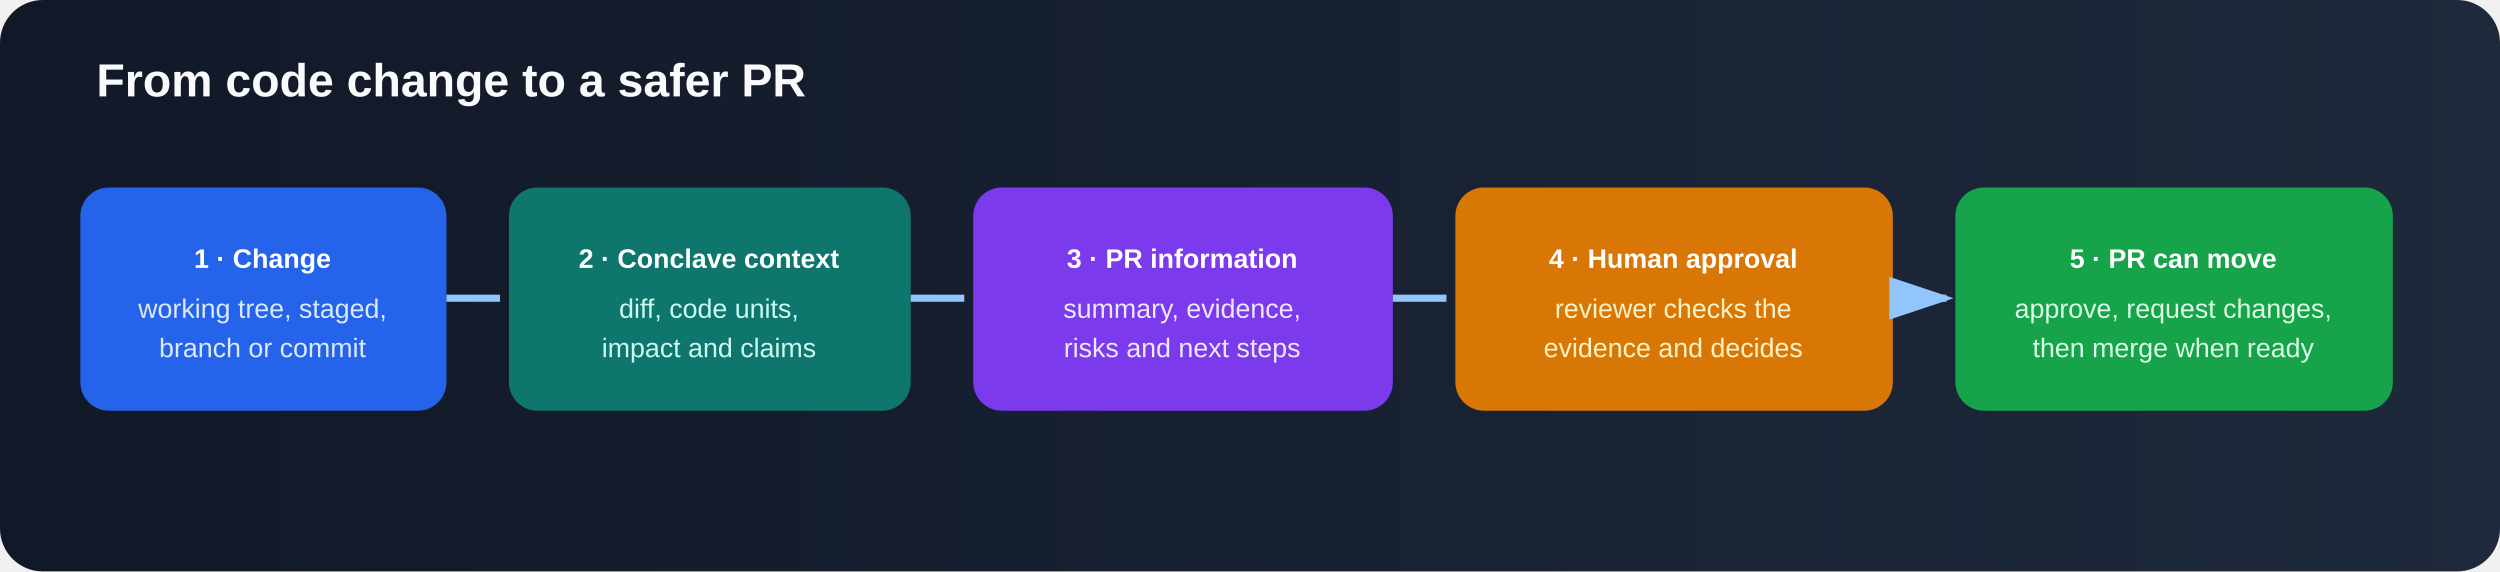
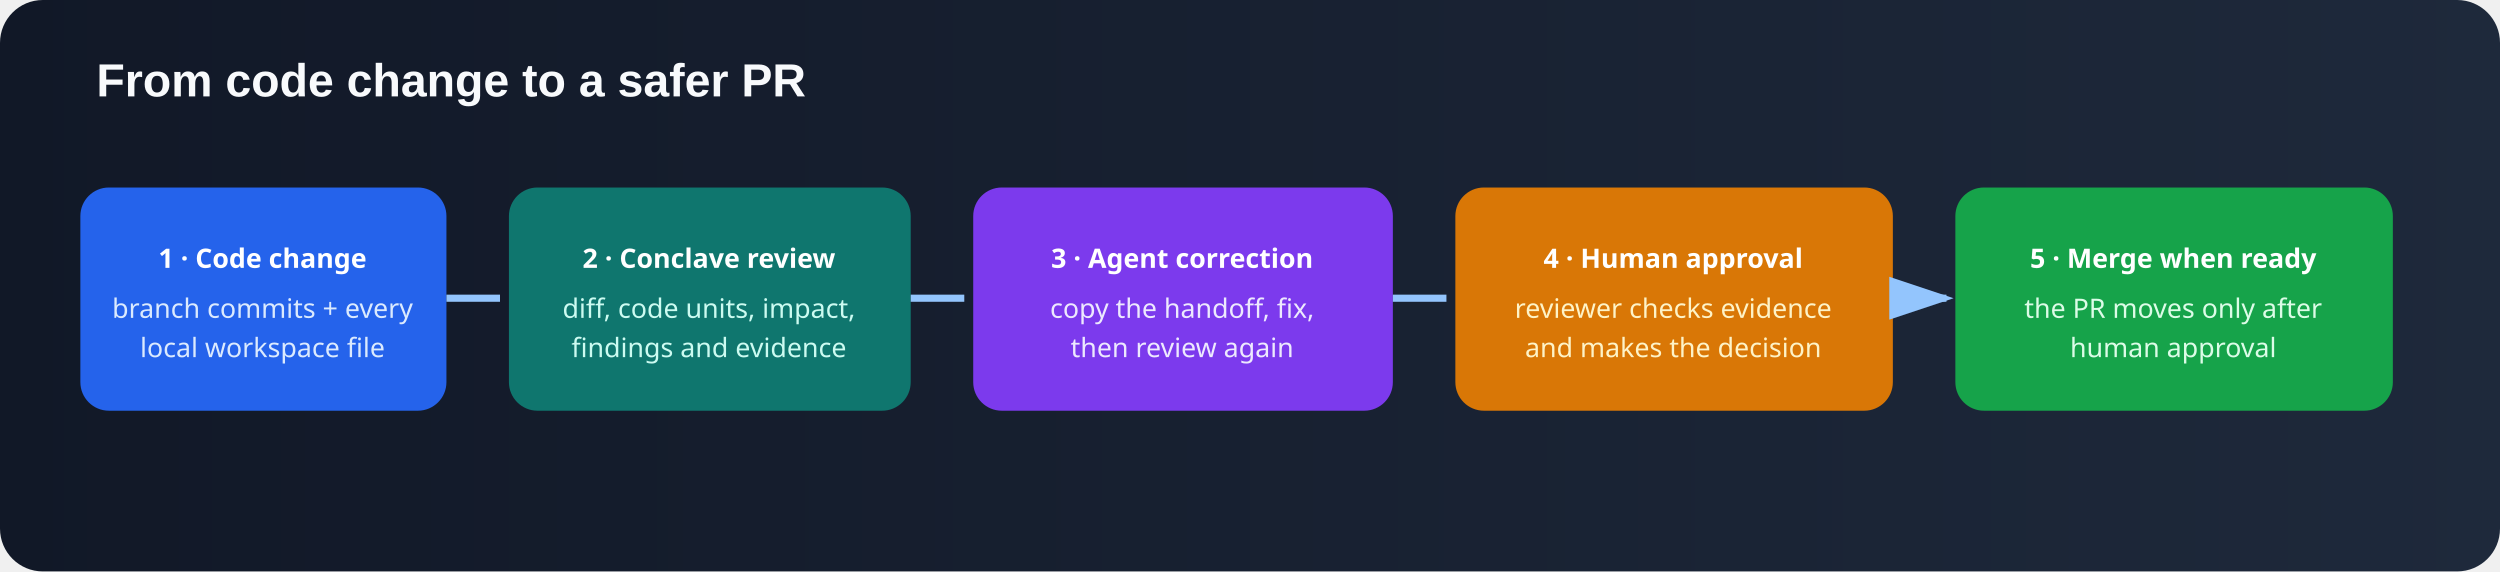
<svg xmlns="http://www.w3.org/2000/svg" width="1400" height="320" viewBox="0 0 1400 320" role="img" aria-labelledby="title desc">
  <defs>
    <linearGradient id="bg" x1="0" x2="1">
      <stop stop-color="#111827" />
      <stop offset="1" stop-color="#1e293b" />
    </linearGradient>
    <marker id="arrow" markerWidth="10" markerHeight="10" refX="8" refY="3" orient="auto">
      <path d="M0,0 L0,6 L9,3 z" fill="#93c5fd" />
    </marker>
  </defs>
  <rect width="1400" height="320" rx="24" fill="url(#bg)" />
  <text x="54" y="54" fill="#f8fafc" font-family="Arial,sans-serif" font-size="26" font-weight="700">From code change to a safer PR</text>
-   <g font-family="Arial,sans-serif" font-size="15">
+   <g font-family="ui-sans-serif,system-ui,sans-serif" font-size="15">
    <g transform="translate(45 105)">
      <rect width="205" height="125" rx="16" fill="#2563eb" />
-       <text x="102" y="45" text-anchor="middle" fill="white" font-weight="700">1 · Change</text>
-       <text x="102" y="73" text-anchor="middle" fill="#dbeafe">working tree, staged,</text>
-       <text x="102" y="95" text-anchor="middle" fill="#dbeafe">branch or commit</text>
+       <text x="102" y="45" text-anchor="middle" fill="white" font-weight="700">1 · Code change</text>
+       <text x="102" y="73" text-anchor="middle" fill="#dbeafe">branch commits + every</text>
+       <text x="102" y="95" text-anchor="middle" fill="#dbeafe">local workspace file</text>
    </g>
    <g transform="translate(285 105)">
      <rect width="225" height="125" rx="16" fill="#0f766e" />
-       <text x="112" y="45" text-anchor="middle" fill="white" font-weight="700">2 · Conclave context</text>
-       <text x="112" y="73" text-anchor="middle" fill="#ccfbf1">diff, code units,</text>
-       <text x="112" y="95" text-anchor="middle" fill="#ccfbf1">impact and claims</text>
+       <text x="112" y="45" text-anchor="middle" fill="white" font-weight="700">2 · Conclave review</text>
+       <text x="112" y="73" text-anchor="middle" fill="#ccfbf1">diff, code units, impact,</text>
+       <text x="112" y="95" text-anchor="middle" fill="#ccfbf1">findings and evidence</text>
    </g>
    <g transform="translate(545 105)">
      <rect width="235" height="125" rx="16" fill="#7c3aed" />
-       <text x="117" y="45" text-anchor="middle" fill="white" font-weight="700">3 · PR information</text>
-       <text x="117" y="73" text-anchor="middle" fill="#ede9fe">summary, evidence,</text>
-       <text x="117" y="95" text-anchor="middle" fill="#ede9fe">risks and next steps</text>
+       <text x="117" y="45" text-anchor="middle" fill="white" font-weight="700">3 · Agent correction</text>
+       <text x="117" y="73" text-anchor="middle" fill="#ede9fe">copy the handoff, fix,</text>
+       <text x="117" y="95" text-anchor="middle" fill="#ede9fe">then review again</text>
    </g>
    <g transform="translate(815 105)">
      <rect width="245" height="125" rx="16" fill="#d97706" />
      <text x="122" y="45" text-anchor="middle" fill="white" font-weight="700">4 · Human approval</text>
-       <text x="122" y="73" text-anchor="middle" fill="#fef3c7">reviewer checks the</text>
-       <text x="122" y="95" text-anchor="middle" fill="#fef3c7">evidence and decides</text>
+       <text x="122" y="73" text-anchor="middle" fill="#fef3c7">reviewer checks evidence</text>
+       <text x="122" y="95" text-anchor="middle" fill="#fef3c7">and makes the decision</text>
    </g>
    <g transform="translate(1095 105)">
      <rect width="245" height="125" rx="16" fill="#16a34a" />
-       <text x="122" y="45" text-anchor="middle" fill="white" font-weight="700">5 · PR can move</text>
-       <text x="122" y="73" text-anchor="middle" fill="#dcfce7">approve, request changes,</text>
-       <text x="122" y="95" text-anchor="middle" fill="#dcfce7">then merge when ready</text>
+       <text x="122" y="45" text-anchor="middle" fill="white" font-weight="700">5 · Merge when ready</text>
+       <text x="122" y="73" text-anchor="middle" fill="#dcfce7">the PR moves only after</text>
+       <text x="122" y="95" text-anchor="middle" fill="#dcfce7">human approval</text>
    </g>
  </g>
  <path d="M250 167h30M510 167h30M780 167h30M1060 167h30" stroke="#93c5fd" stroke-width="4" marker-end="url(#arrow)" />
</svg>
